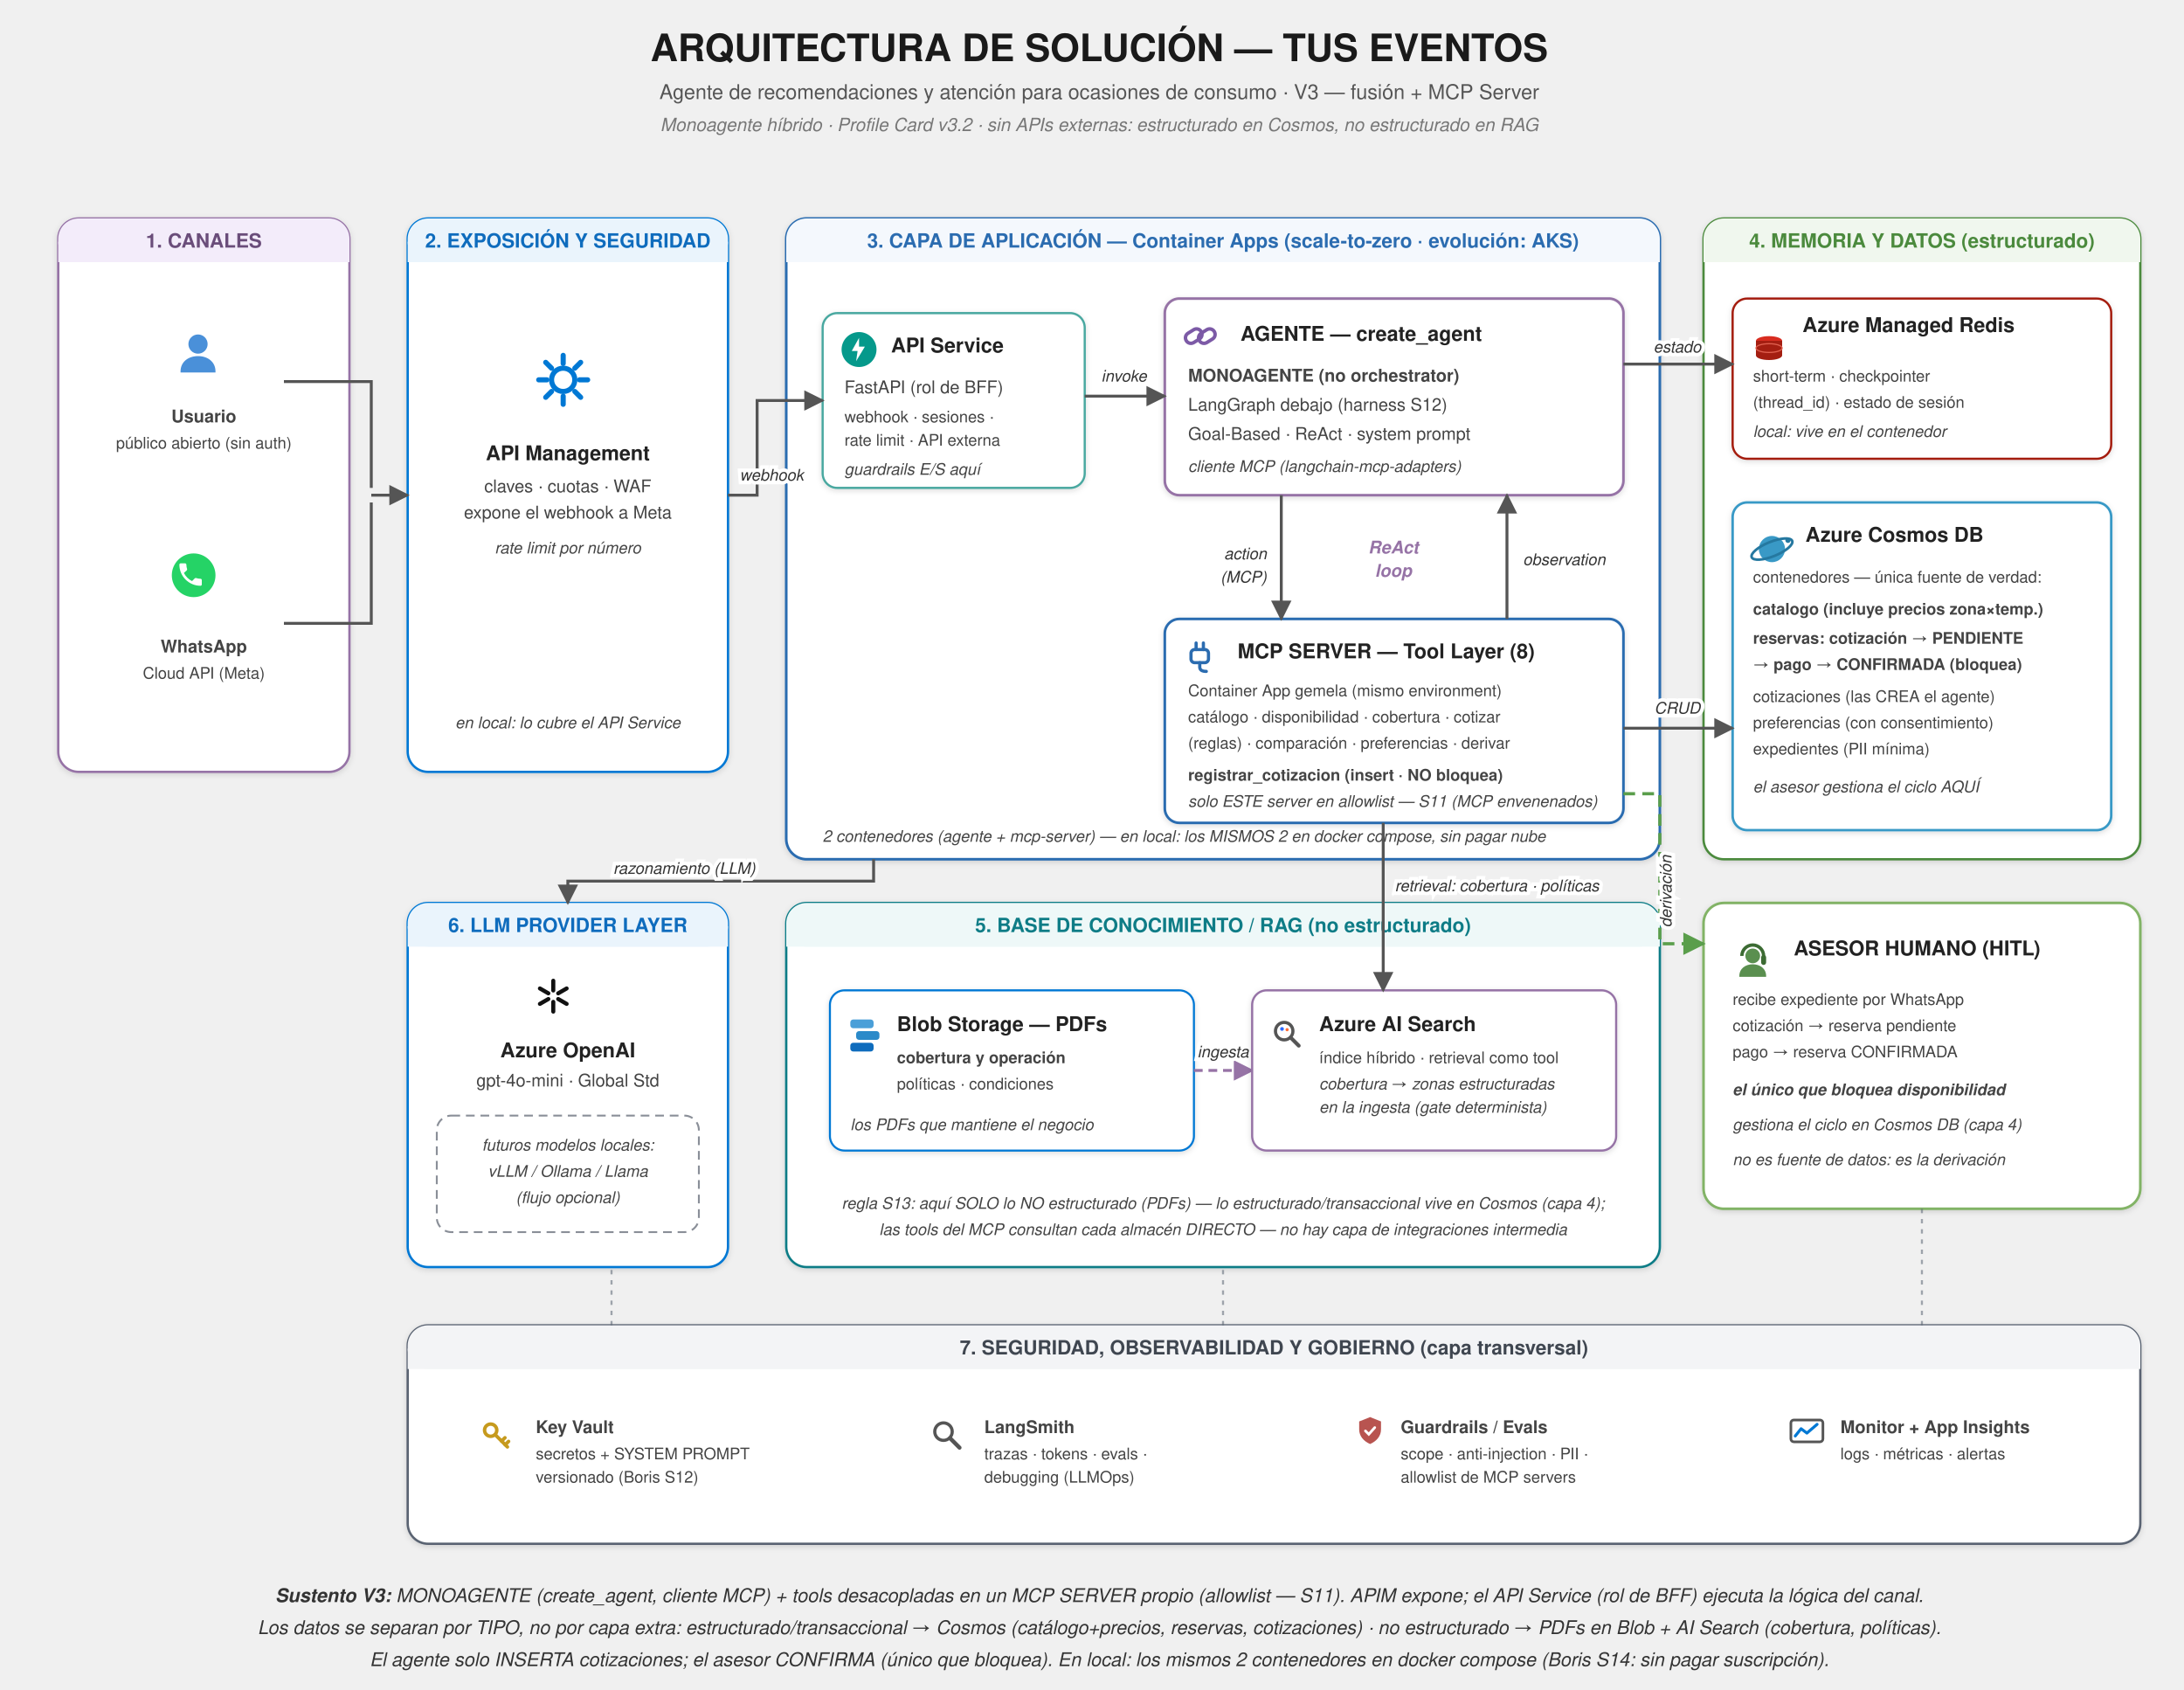
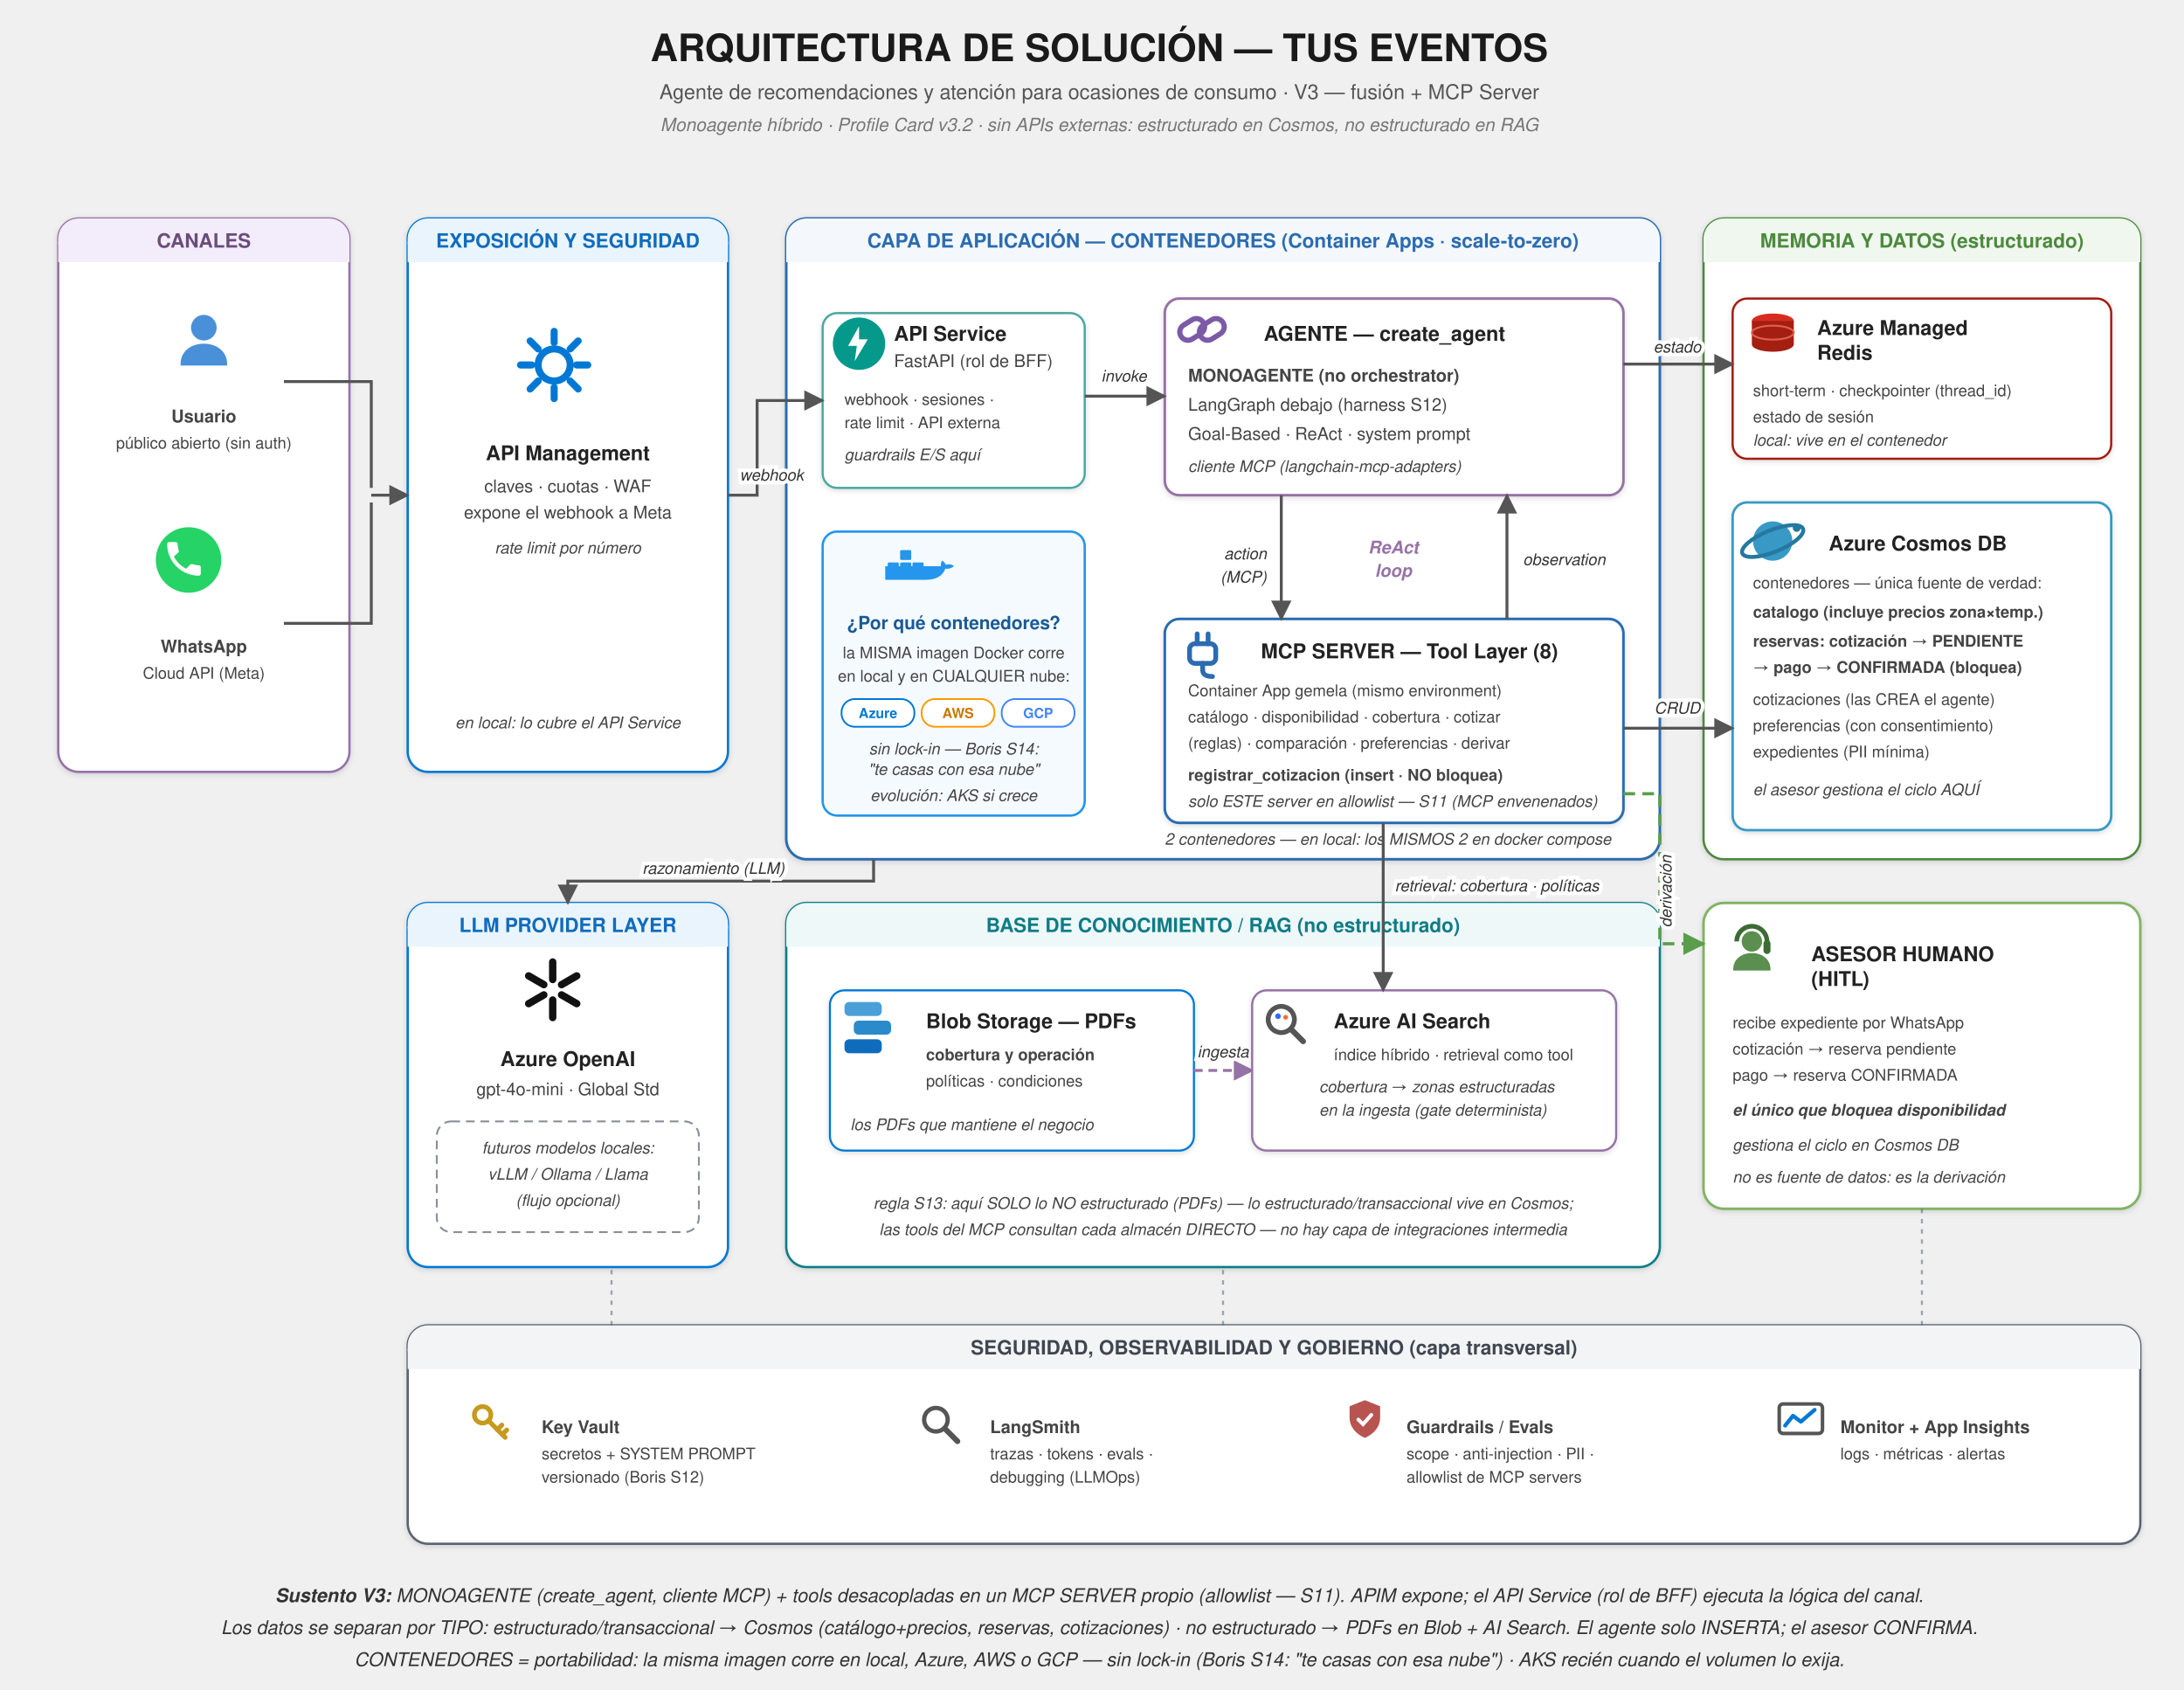
<svg xmlns="http://www.w3.org/2000/svg" viewBox="0 0 1500 1160" font-family="Helvetica, Arial, sans-serif">
  <defs>
    <filter id="sh" x="-20%" y="-20%" width="140%" height="140%">
      <feDropShadow dx="0" dy="1.2" stdDeviation="2" flood-opacity="0.14" />
    </filter>
    <marker id="arr" viewBox="0 0 10 10" refX="9" refY="5" markerWidth="7" markerHeight="7" orient="auto-start-reverse">
      <path d="M0 0 L10 5 L0 10 z" fill="#555" />
    </marker>
    <marker id="arrG" viewBox="0 0 10 10" refX="9" refY="5" markerWidth="7" markerHeight="7" orient="auto-start-reverse">
      <path d="M0 0 L10 5 L0 10 z" fill="#5a9e4b" />
    </marker>
    <marker id="arrP" viewBox="0 0 10 10" refX="9" refY="5" markerWidth="7" markerHeight="7" orient="auto-start-reverse">
      <path d="M0 0 L10 5 L0 10 z" fill="#9673a6" />
    </marker>
    <style>
      .panel{fill:#ffffff;filter:url(#sh);}
      .hdr{font-size:13.5px;font-weight:bold;}
      .t1{font-size:14px;font-weight:bold;fill:#222;}
      .t2{font-size:12px;fill:#444;}
      .t3{font-size:11px;fill:#444;}
      .lbl{font-size:11px;fill:#333;paint-order:stroke;stroke:#ffffff;stroke-width:5px;font-style:italic;}
      .flow{stroke:#555;stroke-width:2;fill:none;marker-end:url(#arr);}
      .trans{stroke:#5a6472;stroke-width:1.4;fill:none;stroke-dasharray:3 4;opacity:.55;}
    </style>
  </defs>
  <text x="755" y="42" text-anchor="middle" font-size="26" font-weight="bold" fill="#1a1a1a">ARQUITECTURA DE SOLUCIÓN — TUS EVENTOS</text>
  <text x="755" y="68" text-anchor="middle" font-size="14" fill="#555">Agente de recomendaciones y atención para ocasiones de consumo · V3 — fusión + MCP Server</text>
  <text x="755" y="90" text-anchor="middle" font-size="12.5" font-style="italic" fill="#777">Monoagente híbrido · Profile Card v3.2 · sin APIs externas: estructurado en Cosmos, no estructurado en RAG</text>
  <rect class="panel" x="40" y="150" width="200" height="380" rx="14" stroke="#9673a6" stroke-width="1.6" />
  <rect x="40" y="150" width="200" height="30" rx="14" fill="#f3ecfa" />
  <rect x="40" y="166" width="200" height="14" fill="#f3ecfa" />
-   <text class="hdr" x="140" y="170" text-anchor="middle" fill="#6a4d7a">1. CANALES</text>
-   <g transform="translate(118,225) scale(1.5)">
+   <text class="hdr" x="140" y="170" text-anchor="middle" fill="#6a4d7a">CANALES</text>
+   <g transform="translate(116,210) scale(2.0)">
    <circle cx="12" cy="7.5" r="4.4" fill="#4a90d9" />
    <path d="M4 20c0-4.4 3.6-7 8-7s8 2.6 8 7v.5H4z" fill="#4a90d9" />
  </g>
  <text class="t2" x="140" y="290" text-anchor="middle" font-weight="bold">Usuario</text>
  <text class="t3" x="140" y="308" text-anchor="middle">público abierto (sin auth)</text>
-   <g transform="translate(118,380)">
+   <g transform="translate(107,362) scale(1.5)">
    <circle cx="15" cy="15" r="15" fill="#25D366" />
    <path d="M8.3 13.4c1.2 2.4 3.2 4.4 5.6 5.6l1.9-1.9c.2-.2.6-.3.9-.2 1 .3 2 .5 3 .5.5 0 .9.4.9.9v3c0 .5-.4.9-.9.9-8 0-14.5-6.5-14.5-14.5 0-.5.4-.9.9-.9h3c.5 0 .9.4.9.9 0 1.1.2 2.1.5 3 .1.3 0 .6-.2.9z" fill="#fff" />
  </g>
  <text class="t2" x="140" y="448" text-anchor="middle" font-weight="bold">WhatsApp</text>
  <text class="t3" x="140" y="466" text-anchor="middle">Cloud API (Meta)</text>
  <rect class="panel" x="280" y="150" width="220" height="380" rx="14" stroke="#0078D4" stroke-width="1.6" />
  <rect x="280" y="150" width="220" height="30" rx="14" fill="#eaf4fc" />
  <rect x="280" y="166" width="220" height="14" fill="#eaf4fc" />
-   <text class="hdr" x="390" y="170" text-anchor="middle" fill="#0f6cbd">2. EXPOSICIÓN Y SEGURIDAD</text>
-   <g transform="translate(366,240) scale(1.6)" stroke="#0078D4" fill="none">
+   <text class="hdr" x="390" y="170" text-anchor="middle" fill="#0f6cbd">EXPOSICIÓN Y SEGURIDAD</text>
+   <g transform="translate(352,222) scale(2.2)" stroke="#0078D4" fill="none">
    <circle cx="13" cy="13" r="5" stroke-width="2.2" />
    <g stroke-width="2.2" stroke-linecap="round">
      <line x1="13" y1="2.5" x2="13" y2="6" />
      <line x1="13" y1="20" x2="13" y2="23.5" />
      <line x1="2.5" y1="13" x2="6" y2="13" />
      <line x1="20" y1="13" x2="23.5" y2="13" />
      <line x1="5.5" y1="5.5" x2="8" y2="8" />
      <line x1="18" y1="18" x2="20.5" y2="20.5" />
      <line x1="20.5" y1="5.5" x2="18" y2="8" />
      <line x1="8" y1="18" x2="5.5" y2="20.5" />
    </g>
  </g>
  <text class="t1" x="390" y="316" text-anchor="middle">API Management</text>
  <text class="t2" x="390" y="338" text-anchor="middle">claves · cuotas · WAF</text>
  <text class="t2" x="390" y="356" text-anchor="middle">expone el webhook a Meta</text>
  <text class="t3" x="390" y="380" text-anchor="middle" font-style="italic">rate limit por número</text>
  <text class="t3" x="390" y="500" text-anchor="middle" font-style="italic" fill="#666">en local: lo cubre el API Service</text>
  <rect class="panel" x="540" y="150" width="600" height="440" rx="14" stroke="#2b6cb0" stroke-width="1.8" />
  <rect x="540" y="150" width="600" height="30" rx="14" fill="#f4f8fd" />
  <rect x="540" y="166" width="600" height="14" fill="#f4f8fd" />
-   <text class="hdr" x="840" y="170" text-anchor="middle" fill="#2b6cb0">3. CAPA DE APLICACIÓN — Container Apps (scale-to-zero · evolución: AKS)</text>
+   <text class="hdr" x="840" y="170" text-anchor="middle" fill="#2b6cb0">CAPA DE APLICACIÓN — CONTENEDORES (Container Apps · scale-to-zero)</text>
  <rect class="panel" x="565" y="215" width="180" height="120" rx="10" stroke="#4aa8a0" stroke-width="1.5" />
-   <g transform="translate(578,228)">
-     <circle cx="12" cy="12" r="12" fill="#05998b" />
-     <polygon points="12,4 7,13 11,13 10,20 16,10 12,10" fill="#fff" />
-   </g>
-   <text class="t1" x="612" y="242" font-size="13.5">API Service</text>
-   <text class="t2" x="580" y="270">FastAPI (rol de BFF)</text>
-   <text class="t3" x="580" y="290">webhook · sesiones ·</text>
-   <text class="t3" x="580" y="306">rate limit · API externa</text>
-   <text class="t3" x="580" y="326" font-style="italic">guardrails E/S aquí</text>
+   <g transform="translate(572,218)">
+     <circle cx="18" cy="18" r="18" fill="#05998b" />
+     <polygon points="18,6 10.5,19.5 16.5,19.5 15,30 24,15 18,15" fill="#fff" />
+   </g>
+   <text class="t1" x="614" y="234" font-size="13.5">API Service</text>
+   <text class="t2" x="614" y="252">FastAPI (rol de BFF)</text>
+   <text class="t3" x="580" y="278">webhook · sesiones ·</text>
+   <text class="t3" x="580" y="294">rate limit · API externa</text>
+   <text class="t3" x="580" y="316" font-style="italic">guardrails E/S aquí</text>
  <rect class="panel" x="800" y="205" width="315" height="135" rx="10" stroke="#9673a6" stroke-width="1.8" />
-   <g transform="translate(814,220)" stroke="#7c5aa6" stroke-width="2.4" fill="none">
+   <g transform="translate(810,210) scale(1.5)" stroke="#7c5aa6" stroke-width="2.4" fill="none">
    <rect x="0" y="7" width="12" height="7.5" rx="3.7" transform="rotate(-32 6 11)" />
    <rect x="9" y="7" width="12" height="7.5" rx="3.7" transform="rotate(-32 15 11)" />
  </g>
-   <text class="t1" x="852" y="234">AGENTE — create_agent</text>
+   <text class="t1" x="868" y="234">AGENTE — create_agent</text>
  <text class="t2" x="816" y="262" font-weight="bold" fill="#7c5aa6">MONOAGENTE (no orchestrator)</text>
  <text class="t2" x="816" y="282">LangGraph debajo (harness S12)</text>
  <text class="t2" x="816" y="302">Goal-Based · ReAct · system prompt</text>
  <text class="t3" x="816" y="324" font-style="italic">cliente MCP (langchain-mcp-adapters)</text>
  <rect class="panel" x="800" y="425" width="315" height="140" rx="10" stroke="#2b6cb0" stroke-width="1.8" />
-   <g transform="translate(812,438)" stroke="#2b6cb0" stroke-width="2.2" fill="none" stroke-linecap="round">
+   <g transform="translate(808,430) scale(1.5)" stroke="#2b6cb0" stroke-width="2.2" fill="none" stroke-linecap="round">
    <rect x="6" y="8" width="12" height="9" rx="2.5" />
    <line x1="9.5" y1="8" x2="9.5" y2="3.5" />
    <line x1="14.5" y1="8" x2="14.5" y2="3.5" />
    <path d="M12 17v3q0 3 4.5 3" />
  </g>
-   <text class="t1" x="850" y="452">MCP SERVER — Tool Layer (8)</text>
+   <text class="t1" x="866" y="452">MCP SERVER — Tool Layer (8)</text>
  <text class="t3" x="816" y="478">Container App gemela (mismo environment)</text>
  <text class="t3" x="816" y="496">catálogo · disponibilidad · cobertura · cotizar</text>
  <text class="t3" x="816" y="514">(reglas) · comparación · preferencias · derivar</text>
  <text class="t3" x="816" y="536" font-weight="bold">registrar_cotizacion (insert · NO bloquea)</text>
  <text class="t3" x="816" y="554" font-style="italic" fill="#b85450">solo ESTE server en allowlist — S11 (MCP envenenados)</text>
+   <rect x="565" y="365" width="180" height="195" rx="10" fill="#f5faff" stroke="#2496ED" stroke-width="1.6" />
+   <g transform="translate(608,376) scale(0.85)">
+     <rect x="2" y="12" width="9" height="8" rx="1" fill="#2496ED" />
+     <rect x="12" y="12" width="9" height="8" rx="1" fill="#2496ED" />
+     <rect x="22" y="12" width="9" height="8" rx="1" fill="#2496ED" />
+     <rect x="12" y="2" width="9" height="8" rx="1" fill="#2496ED" />
+     <path d="M0 22 h33 c9 0 14-4 15.5-9 3.5 .5 6-1 7-2 -1.5-1.5-4.5-2-6.5-1 -1-2.5-3-3.5-3-3.5s-1.5 2-1 4.5H0z" fill="#2496ED" transform="translate(0,4)" />
+   </g>
+   <text x="655" y="432" text-anchor="middle" font-size="12.5" font-weight="bold" fill="#1a5a96">¿Por qué contenedores?</text>
+   <text class="t3" x="655" y="452" text-anchor="middle">la MISMA imagen Docker corre</text>
+   <text class="t3" x="655" y="468" text-anchor="middle">en local y en CUALQUIER nube:</text>
+   <rect x="578" y="480" width="50" height="19" rx="9" fill="#fff" stroke="#0078D4" stroke-width="1.2" />
+   <text x="603" y="493" text-anchor="middle" font-size="9.5" font-weight="bold" fill="#0078D4">Azure</text>
+   <rect x="633" y="480" width="50" height="19" rx="9" fill="#fff" stroke="#ff9900" stroke-width="1.2" />
+   <text x="658" y="493" text-anchor="middle" font-size="9.5" font-weight="bold" fill="#c77700">AWS</text>
+   <rect x="688" y="480" width="50" height="19" rx="9" fill="#fff" stroke="#4285F4" stroke-width="1.2" />
+   <text x="713" y="493" text-anchor="middle" font-size="9.5" font-weight="bold" fill="#4285F4">GCP</text>
+   <text class="t3" x="655" y="518" text-anchor="middle" font-style="italic">sin lock-in — Boris S14:</text>
+   <text class="t3" x="655" y="532" text-anchor="middle" font-style="italic">"te casas con esa nube"</text>
+   <text class="t3" x="655" y="550" text-anchor="middle" font-style="italic" fill="#1a5a96">evolución: AKS si crece</text>
  <path class="flow" d="M880 340 V425" />
  <path class="flow" d="M1035 425 V340" />
  <text class="lbl" x="870" y="384" text-anchor="end">action</text>
  <text class="lbl" x="870" y="400" text-anchor="end">(MCP)</text>
  <text class="lbl" x="1046" y="388">observation</text>
  <text x="957" y="380" text-anchor="middle" font-size="12" font-weight="bold" font-style="italic" fill="#9673a6">ReAct</text>
  <text x="957" y="396" text-anchor="middle" font-size="12" font-weight="bold" font-style="italic" fill="#9673a6">loop</text>
  <path class="flow" d="M745 272 H800" />
  <text class="lbl" x="772" y="262" text-anchor="middle">invoke</text>
-   <text class="t3" x="565" y="578" font-style="italic" fill="#4a6ea5">2 contenedores (agente + mcp-server) — en local: los MISMOS 2 en docker compose, sin pagar nube</text>
+   <text class="t3" x="800" y="580" font-style="italic" fill="#4a6ea5">2 contenedores — en local: los MISMOS 2 en docker compose</text>
  <rect class="panel" x="1170" y="150" width="300" height="440" rx="14" stroke="#4b8a3d" stroke-width="1.6" />
  <rect x="1170" y="150" width="300" height="30" rx="14" fill="#f0f7ee" />
  <rect x="1170" y="166" width="300" height="14" fill="#f0f7ee" />
-   <text class="hdr" x="1320" y="170" text-anchor="middle" fill="#4b8a3d">4. MEMORIA Y DATOS (estructurado)</text>
+   <text class="hdr" x="1320" y="170" text-anchor="middle" fill="#4b8a3d">MEMORIA Y DATOS (estructurado)</text>
  <rect class="panel" x="1190" y="205" width="260" height="110" rx="10" stroke="#A41E11" stroke-width="1.5" />
-   <g transform="translate(1204,230)">
+   <g transform="translate(1200,214) scale(1.6)">
    <ellipse cx="11" cy="4" rx="9" ry="3.2" fill="#D82C20" />
    <path d="M2 4v10c0 1.8 4 3.2 9 3.2s9-1.4 9-3.2V4" fill="#A41E11" />
    <ellipse cx="11" cy="9" rx="9" ry="3" fill="none" stroke="#e0604f" stroke-width=".8" />
  </g>
-   <text class="t1" x="1238" y="228" font-size="13.5">Azure Managed Redis</text>
-   <text class="t3" x="1204" y="262">short-term · checkpointer</text>
-   <text class="t3" x="1204" y="280">(thread_id) · estado de sesión</text>
-   <text class="t3" x="1204" y="300" font-style="italic">local: vive en el contenedor</text>
+   <text class="t1" x="1248" y="230" font-size="13.5">Azure Managed</text>
+   <text class="t1" x="1248" y="247" font-size="13.5">Redis</text>
+   <text class="t3" x="1204" y="272">short-term · checkpointer (thread_id)</text>
+   <text class="t3" x="1204" y="290">estado de sesión</text>
+   <text class="t3" x="1204" y="306" font-style="italic">local: vive en el contenedor</text>
  <rect class="panel" x="1190" y="345" width="260" height="225" rx="10" stroke="#3999C6" stroke-width="1.7" />
-   <g transform="translate(1204,364)">
+   <g transform="translate(1198,352) scale(1.5)">
    <circle cx="13" cy="13" r="9" fill="#3999C6" />
    <ellipse cx="13" cy="13" rx="15" ry="5" fill="none" stroke="#2578a0" stroke-width="1.8" transform="rotate(-22 13 13)" />
    <circle cx="24" cy="7" r="1.8" fill="#2578a0" />
  </g>
-   <text class="t1" x="1240" y="372" font-size="13.5">Azure Cosmos DB</text>
-   <text class="t3" x="1204" y="400">contenedores — única fuente de verdad:</text>
-   <text class="t3" x="1204" y="422" font-weight="bold">catalogo (incluye precios zona×temp.)</text>
-   <text class="t3" x="1204" y="442" font-weight="bold" fill="#2578a0">reservas: cotización → PENDIENTE</text>
-   <text class="t3" x="1204" y="460" font-weight="bold" fill="#2578a0">→ pago → CONFIRMADA (bloquea)</text>
-   <text class="t3" x="1204" y="482">cotizaciones (las CREA el agente)</text>
-   <text class="t3" x="1204" y="500">preferencias (con consentimiento)</text>
-   <text class="t3" x="1204" y="518">expedientes (PII mínima)</text>
-   <text class="t3" x="1204" y="544" font-style="italic">el asesor gestiona el ciclo AQUÍ</text>
+   <text class="t1" x="1256" y="378" font-size="13.5">Azure Cosmos DB</text>
+   <text class="t3" x="1204" y="404">contenedores — única fuente de verdad:</text>
+   <text class="t3" x="1204" y="424" font-weight="bold">catalogo (incluye precios zona×temp.)</text>
+   <text class="t3" x="1204" y="444" font-weight="bold" fill="#2578a0">reservas: cotización → PENDIENTE</text>
+   <text class="t3" x="1204" y="462" font-weight="bold" fill="#2578a0">→ pago → CONFIRMADA (bloquea)</text>
+   <text class="t3" x="1204" y="484">cotizaciones (las CREA el agente)</text>
+   <text class="t3" x="1204" y="502">preferencias (con consentimiento)</text>
+   <text class="t3" x="1204" y="520">expedientes (PII mínima)</text>
+   <text class="t3" x="1204" y="546" font-style="italic">el asesor gestiona el ciclo AQUÍ</text>
  <rect class="panel" x="540" y="620" width="600" height="250" rx="14" stroke="#0e7c86" stroke-width="1.6" />
  <rect x="540" y="620" width="600" height="30" rx="14" fill="#eef8f8" />
  <rect x="540" y="636" width="600" height="14" fill="#eef8f8" />
-   <text class="hdr" x="840" y="640" text-anchor="middle" fill="#0e7c86">5. BASE DE CONOCIMIENTO / RAG (no estructurado)</text>
+   <text class="hdr" x="840" y="640" text-anchor="middle" fill="#0e7c86">BASE DE CONOCIMIENTO / RAG (no estructurado)</text>
  <rect class="panel" x="570" y="680" width="250" height="110" rx="10" stroke="#0078D4" stroke-width="1.4" />
-   <g transform="translate(584,700)">
+   <g transform="translate(580,688) scale(1.6)">
    <rect x="0" y="0" width="16" height="6" rx="2" fill="#4a9fd8" />
    <rect x="4" y="8" width="16" height="6" rx="2" fill="#2b8ac9" />
    <rect x="0" y="16" width="16" height="6" rx="2" fill="#0f6cbd" />
  </g>
-   <text class="t1" x="616" y="708" font-size="13">Blob Storage — PDFs</text>
-   <text class="t3" x="616" y="730" font-weight="bold">cobertura y operación</text>
-   <text class="t3" x="616" y="748">políticas · condiciones</text>
+   <text class="t1" x="636" y="706" font-size="13">Blob Storage — PDFs</text>
+   <text class="t3" x="636" y="728" font-weight="bold">cobertura y operación</text>
+   <text class="t3" x="636" y="746">políticas · condiciones</text>
  <text class="t3" x="584" y="776" font-style="italic">los PDFs que mantiene el negocio</text>
  <path d="M820 735 H860" stroke="#9673a6" stroke-width="2" fill="none" stroke-dasharray="6 4" marker-end="url(#arrP)" />
  <text class="lbl" x="840" y="726" text-anchor="middle">ingesta</text>
  <rect class="panel" x="860" y="680" width="250" height="110" rx="10" stroke="#9673a6" stroke-width="1.5" />
-   <g transform="translate(874,700)" fill="none">
+   <g transform="translate(868,688) scale(1.5)" fill="none">
    <circle cx="8" cy="8" r="6" stroke="#555" stroke-width="2.2" />
    <line x1="12.5" y1="12.5" x2="18" y2="18" stroke="#555" stroke-width="2.6" stroke-linecap="round" />
    <circle cx="6.5" cy="6.5" r="1.3" fill="#2D6BFF" />
    <circle cx="10" cy="7" r="1.1" fill="#FF6B35" />
  </g>
-   <text class="t1" x="906" y="708" font-size="13">Azure AI Search</text>
-   <text class="t3" x="906" y="730">índice híbrido · retrieval como tool</text>
-   <text class="t3" x="906" y="748" font-style="italic">cobertura → zonas estructuradas</text>
-   <text class="t3" x="906" y="764" font-style="italic">en la ingesta (gate determinista)</text>
-   <text class="t3" x="840" y="830" text-anchor="middle" font-style="italic" fill="#0e7c86">regla S13: aquí SOLO lo NO estructurado (PDFs) — lo estructurado/transaccional vive en Cosmos (capa 4);</text>
+   <text class="t1" x="916" y="706" font-size="13">Azure AI Search</text>
+   <text class="t3" x="916" y="728">índice híbrido · retrieval como tool</text>
+   <text class="t3" x="906" y="750" font-style="italic">cobertura → zonas estructuradas</text>
+   <text class="t3" x="906" y="766" font-style="italic">en la ingesta (gate determinista)</text>
+   <text class="t3" x="840" y="830" text-anchor="middle" font-style="italic" fill="#0e7c86">regla S13: aquí SOLO lo NO estructurado (PDFs) — lo estructurado/transaccional vive en Cosmos;</text>
  <text class="t3" x="840" y="848" text-anchor="middle" font-style="italic" fill="#0e7c86">las tools del MCP consultan cada almacén DIRECTO — no hay capa de integraciones intermedia</text>
  <rect class="panel" x="280" y="620" width="220" height="250" rx="14" stroke="#0078D4" stroke-width="1.6" />
  <rect x="280" y="620" width="220" height="30" rx="14" fill="#eaf4fc" />
  <rect x="280" y="636" width="220" height="14" fill="#eaf4fc" />
-   <text class="hdr" x="390" y="640" text-anchor="middle" fill="#0f6cbd">6. LLM PROVIDER LAYER</text>
-   <g transform="translate(368,672)">
+   <text class="hdr" x="390" y="640" text-anchor="middle" fill="#0f6cbd">LLM PROVIDER LAYER</text>
+   <g transform="translate(358,658) scale(1.8)">
    <g fill="#111">
      <rect x="10.6" y="0" width="2.8" height="9.5" rx="1.4" />
      <rect x="10.6" y="0" width="2.8" height="9.5" rx="1.4" transform="rotate(60 12 12)" />
      <rect x="10.6" y="0" width="2.8" height="9.5" rx="1.4" transform="rotate(120 12 12)" />
      <rect x="10.6" y="0" width="2.8" height="9.5" rx="1.4" transform="rotate(180 12 12)" />
      <rect x="10.6" y="0" width="2.8" height="9.5" rx="1.4" transform="rotate(240 12 12)" />
      <rect x="10.6" y="0" width="2.8" height="9.5" rx="1.4" transform="rotate(300 12 12)" />
    </g>
  </g>
-   <text class="t1" x="390" y="726" text-anchor="middle" font-size="13.5">Azure OpenAI</text>
-   <text class="t2" x="390" y="746" text-anchor="middle">gpt-4o-mini · Global Std</text>
-   <rect x="300" y="766" width="180" height="80" rx="10" fill="none" stroke="#8a8f98" stroke-width="1.3" stroke-dasharray="6 4" />
-   <text class="t3" x="390" y="790" text-anchor="middle" font-style="italic">futuros modelos locales:</text>
-   <text class="t3" x="390" y="808" text-anchor="middle" font-style="italic">vLLM / Ollama / Llama</text>
-   <text class="t3" x="390" y="826" text-anchor="middle" font-style="italic">(flujo opcional)</text>
+   <text class="t1" x="390" y="732" text-anchor="middle" font-size="13.5">Azure OpenAI</text>
+   <text class="t2" x="390" y="752" text-anchor="middle">gpt-4o-mini · Global Std</text>
+   <rect x="300" y="770" width="180" height="76" rx="10" fill="none" stroke="#8a8f98" stroke-width="1.3" stroke-dasharray="6 4" />
+   <text class="t3" x="390" y="792" text-anchor="middle" font-style="italic">futuros modelos locales:</text>
+   <text class="t3" x="390" y="810" text-anchor="middle" font-style="italic">vLLM / Ollama / Llama</text>
+   <text class="t3" x="390" y="828" text-anchor="middle" font-style="italic">(flujo opcional)</text>
  <rect class="panel" x="1170" y="620" width="300" height="210" rx="14" stroke="#82b366" stroke-width="1.8" fill="#f2f9ee" />
-   <g transform="translate(1190,646) scale(1.15)">
+   <g transform="translate(1184,632) scale(1.6)">
    <circle cx="12" cy="9" r="4.4" fill="#5a8f4f" />
    <path d="M4 21c0-4.4 3.6-7 8-7s8 2.6 8 7v.5H4z" fill="#5a8f4f" />
    <path d="M5.5 9a6.5 6.5 0 0 1 13 0" stroke="#3c6b33" stroke-width="2" fill="none" />
    <rect x="17" y="8.4" width="3" height="6" rx="1.5" fill="#3c6b33" />
  </g>
-   <text class="t1" x="1232" y="656" font-size="13.5">ASESOR HUMANO (HITL)</text>
-   <text class="t3" x="1190" y="690">recibe expediente por WhatsApp</text>
-   <text class="t3" x="1190" y="708">cotización → reserva pendiente</text>
-   <text class="t3" x="1190" y="726">pago → reserva CONFIRMADA</text>
-   <text class="t3" x="1190" y="752" font-weight="bold" font-style="italic" fill="#3c6b33">el único que bloquea disponibilidad</text>
-   <text class="t3" x="1190" y="776" font-style="italic">gestiona el ciclo en Cosmos DB (capa 4)</text>
-   <text class="t3" x="1190" y="800" font-style="italic">no es fuente de datos: es la derivación</text>
+   <text class="t1" x="1244" y="660" font-size="13.5">ASESOR HUMANO</text>
+   <text class="t1" x="1244" y="677" font-size="13.5">(HITL)</text>
+   <text class="t3" x="1190" y="706">recibe expediente por WhatsApp</text>
+   <text class="t3" x="1190" y="724">cotización → reserva pendiente</text>
+   <text class="t3" x="1190" y="742">pago → reserva CONFIRMADA</text>
+   <text class="t3" x="1190" y="766" font-weight="bold" font-style="italic" fill="#3c6b33">el único que bloquea disponibilidad</text>
+   <text class="t3" x="1190" y="790" font-style="italic">gestiona el ciclo en Cosmos DB</text>
+   <text class="t3" x="1190" y="812" font-style="italic">no es fuente de datos: es la derivación</text>
  <rect class="panel" x="280" y="910" width="1190" height="150" rx="14" stroke="#5a6472" stroke-width="1.6" />
  <rect x="280" y="910" width="1190" height="30" rx="14" fill="#f3f4f6" />
  <rect x="280" y="926" width="1190" height="14" fill="#f3f4f6" />
-   <text class="hdr" x="875" y="930" text-anchor="middle" fill="#3f4650">7. SEGURIDAD, OBSERVABILIDAD Y GOBIERNO (capa transversal)</text>
-   <g transform="translate(330,975)" stroke="#c69a1d" fill="none" stroke-width="2.4" stroke-linecap="round">
+   <text class="hdr" x="875" y="930" text-anchor="middle" fill="#3f4650">SEGURIDAD, OBSERVABILIDAD Y GOBIERNO (capa transversal)</text>
+   <g transform="translate(322,962) scale(1.35)" stroke="#c69a1d" fill="none" stroke-width="2.4" stroke-linecap="round">
    <circle cx="7" cy="7" r="4.2" />
    <line x1="10" y1="10" x2="18.5" y2="18.5" />
    <line x1="14.5" y1="14.5" x2="16.8" y2="12.2" />
    <line x1="17" y1="17" x2="19.3" y2="14.7" />
  </g>
-   <text class="t2" x="368" y="984" font-weight="bold">Key Vault</text>
-   <text class="t3" x="368" y="1002">secretos + SYSTEM PROMPT</text>
-   <text class="t3" x="368" y="1018">versionado (Boris S12)</text>
-   <g transform="translate(640,975)" stroke="#555" fill="none">
+   <text class="t2" x="372" y="984" font-weight="bold">Key Vault</text>
+   <text class="t3" x="372" y="1002">secretos + SYSTEM PROMPT</text>
+   <text class="t3" x="372" y="1018">versionado (Boris S12)</text>
+   <g transform="translate(632,964) scale(1.35)" stroke="#555" fill="none">
    <circle cx="8" cy="8" r="6" stroke-width="2.2" />
    <line x1="12.5" y1="12.5" x2="19" y2="19" stroke-width="2.8" stroke-linecap="round" />
  </g>
-   <text class="t2" x="676" y="984" font-weight="bold">LangSmith</text>
-   <text class="t3" x="676" y="1002">trazas · tokens · evals ·</text>
-   <text class="t3" x="676" y="1018">debugging (LLMOps)</text>
-   <g transform="translate(930,972)">
+   <text class="t2" x="680" y="984" font-weight="bold">LangSmith</text>
+   <text class="t3" x="680" y="1002">trazas · tokens · evals ·</text>
+   <text class="t3" x="680" y="1018">debugging (LLMOps)</text>
+   <g transform="translate(922,960) scale(1.4)">
    <path d="M11 1l7.5 3v5.5c0 4.6-3.1 8.1-7.5 10-4.4-1.9-7.5-5.4-7.5-10V4z" fill="#b85450" />
    <path d="M7.8 10.5l2.3 2.3 4.1-4.6" stroke="#fff" stroke-width="1.8" fill="none" stroke-linecap="round" />
  </g>
-   <text class="t2" x="962" y="984" font-weight="bold">Guardrails / Evals</text>
-   <text class="t3" x="962" y="1002">scope · anti-injection · PII ·</text>
-   <text class="t3" x="962" y="1018">allowlist de MCP servers</text>
-   <g transform="translate(1230,975)" fill="none">
+   <text class="t2" x="966" y="984" font-weight="bold">Guardrails / Evals</text>
+   <text class="t3" x="966" y="1002">scope · anti-injection · PII ·</text>
+   <text class="t3" x="966" y="1018">allowlist de MCP servers</text>
+   <g transform="translate(1222,964) scale(1.35)" fill="none">
    <rect x="0" y="0" width="22" height="15" rx="2" stroke="#555" stroke-width="1.8" />
    <polyline points="3,11 7,6 11,9 18,3" stroke="#0078D4" stroke-width="2" stroke-linecap="round" stroke-linejoin="round" />
  </g>
  <text class="t2" x="1264" y="984" font-weight="bold">Monitor + App Insights</text>
  <text class="t3" x="1264" y="1002">logs · métricas · alertas</text>
  <path class="trans" d="M420 910 V870" />
  <path class="trans" d="M840 910 V870" />
  <path class="trans" d="M1320 910 V830" />
  <path d="M195 262 H255 V335" stroke="#555" stroke-width="2" fill="none" />
  <path d="M195 428 H255 V345" stroke="#555" stroke-width="2" fill="none" />
  <path class="flow" d="M255 340 H280" />
  <path class="flow" d="M500 340 H520 V275 H565" />
  <text class="lbl" x="508" y="330">webhook</text>
  <path class="flow" d="M1115 250 H1190" />
  <text class="lbl" x="1152" y="242" text-anchor="middle">estado</text>
  <path class="flow" d="M1115 500 H1190" />
  <text class="lbl" x="1152" y="490" text-anchor="middle">CRUD</text>
  <path class="flow" d="M950 565 V680" />
  <text class="lbl" x="958" y="612">retrieval: cobertura · políticas</text>
  <path class="flow" d="M600 590 V605 H390 V620" />
-   <text class="lbl" x="470" y="600" text-anchor="middle">razonamiento (LLM)</text>
+   <text class="lbl" x="490" y="600" text-anchor="middle">razonamiento (LLM)</text>
  <path d="M1115 545 H1140 V648 H1170" stroke="#5a9e4b" stroke-width="2.2" fill="none" stroke-dasharray="8 5" marker-end="url(#arrG)" />
  <text class="lbl" x="1148" y="612" text-anchor="middle" transform="rotate(-90 1148 612)">derivación</text>
  <text x="755" y="1100" text-anchor="middle" font-size="13" font-style="italic" fill="#333">
    <tspan font-weight="bold">Sustento V3:</tspan> MONOAGENTE (create_agent, cliente MCP) + tools desacopladas en un MCP SERVER propio (allowlist — S11). APIM expone; el API Service (rol de BFF) ejecuta la lógica del canal.</text>
-   <text x="755" y="1122" text-anchor="middle" font-size="13" font-style="italic" fill="#333">Los datos se separan por TIPO, no por capa extra: estructurado/transaccional → Cosmos (catálogo+precios, reservas, cotizaciones) · no estructurado → PDFs en Blob + AI Search (cobertura, políticas).</text>
-   <text x="755" y="1144" text-anchor="middle" font-size="13" font-style="italic" fill="#333">El agente solo INSERTA cotizaciones; el asesor CONFIRMA (único que bloquea). En local: los mismos 2 contenedores en docker compose (Boris S14: sin pagar suscripción).</text>
+   <text x="755" y="1122" text-anchor="middle" font-size="13" font-style="italic" fill="#333">Los datos se separan por TIPO: estructurado/transaccional → Cosmos (catálogo+precios, reservas, cotizaciones) · no estructurado → PDFs en Blob + AI Search. El agente solo INSERTA; el asesor CONFIRMA.</text>
+   <text x="755" y="1144" text-anchor="middle" font-size="13" font-style="italic" fill="#333">CONTENEDORES = portabilidad: la misma imagen corre en local, Azure, AWS o GCP — sin lock-in (Boris S14: "te casas con esa nube") · AKS recién cuando el volumen lo exija.</text>
</svg>
